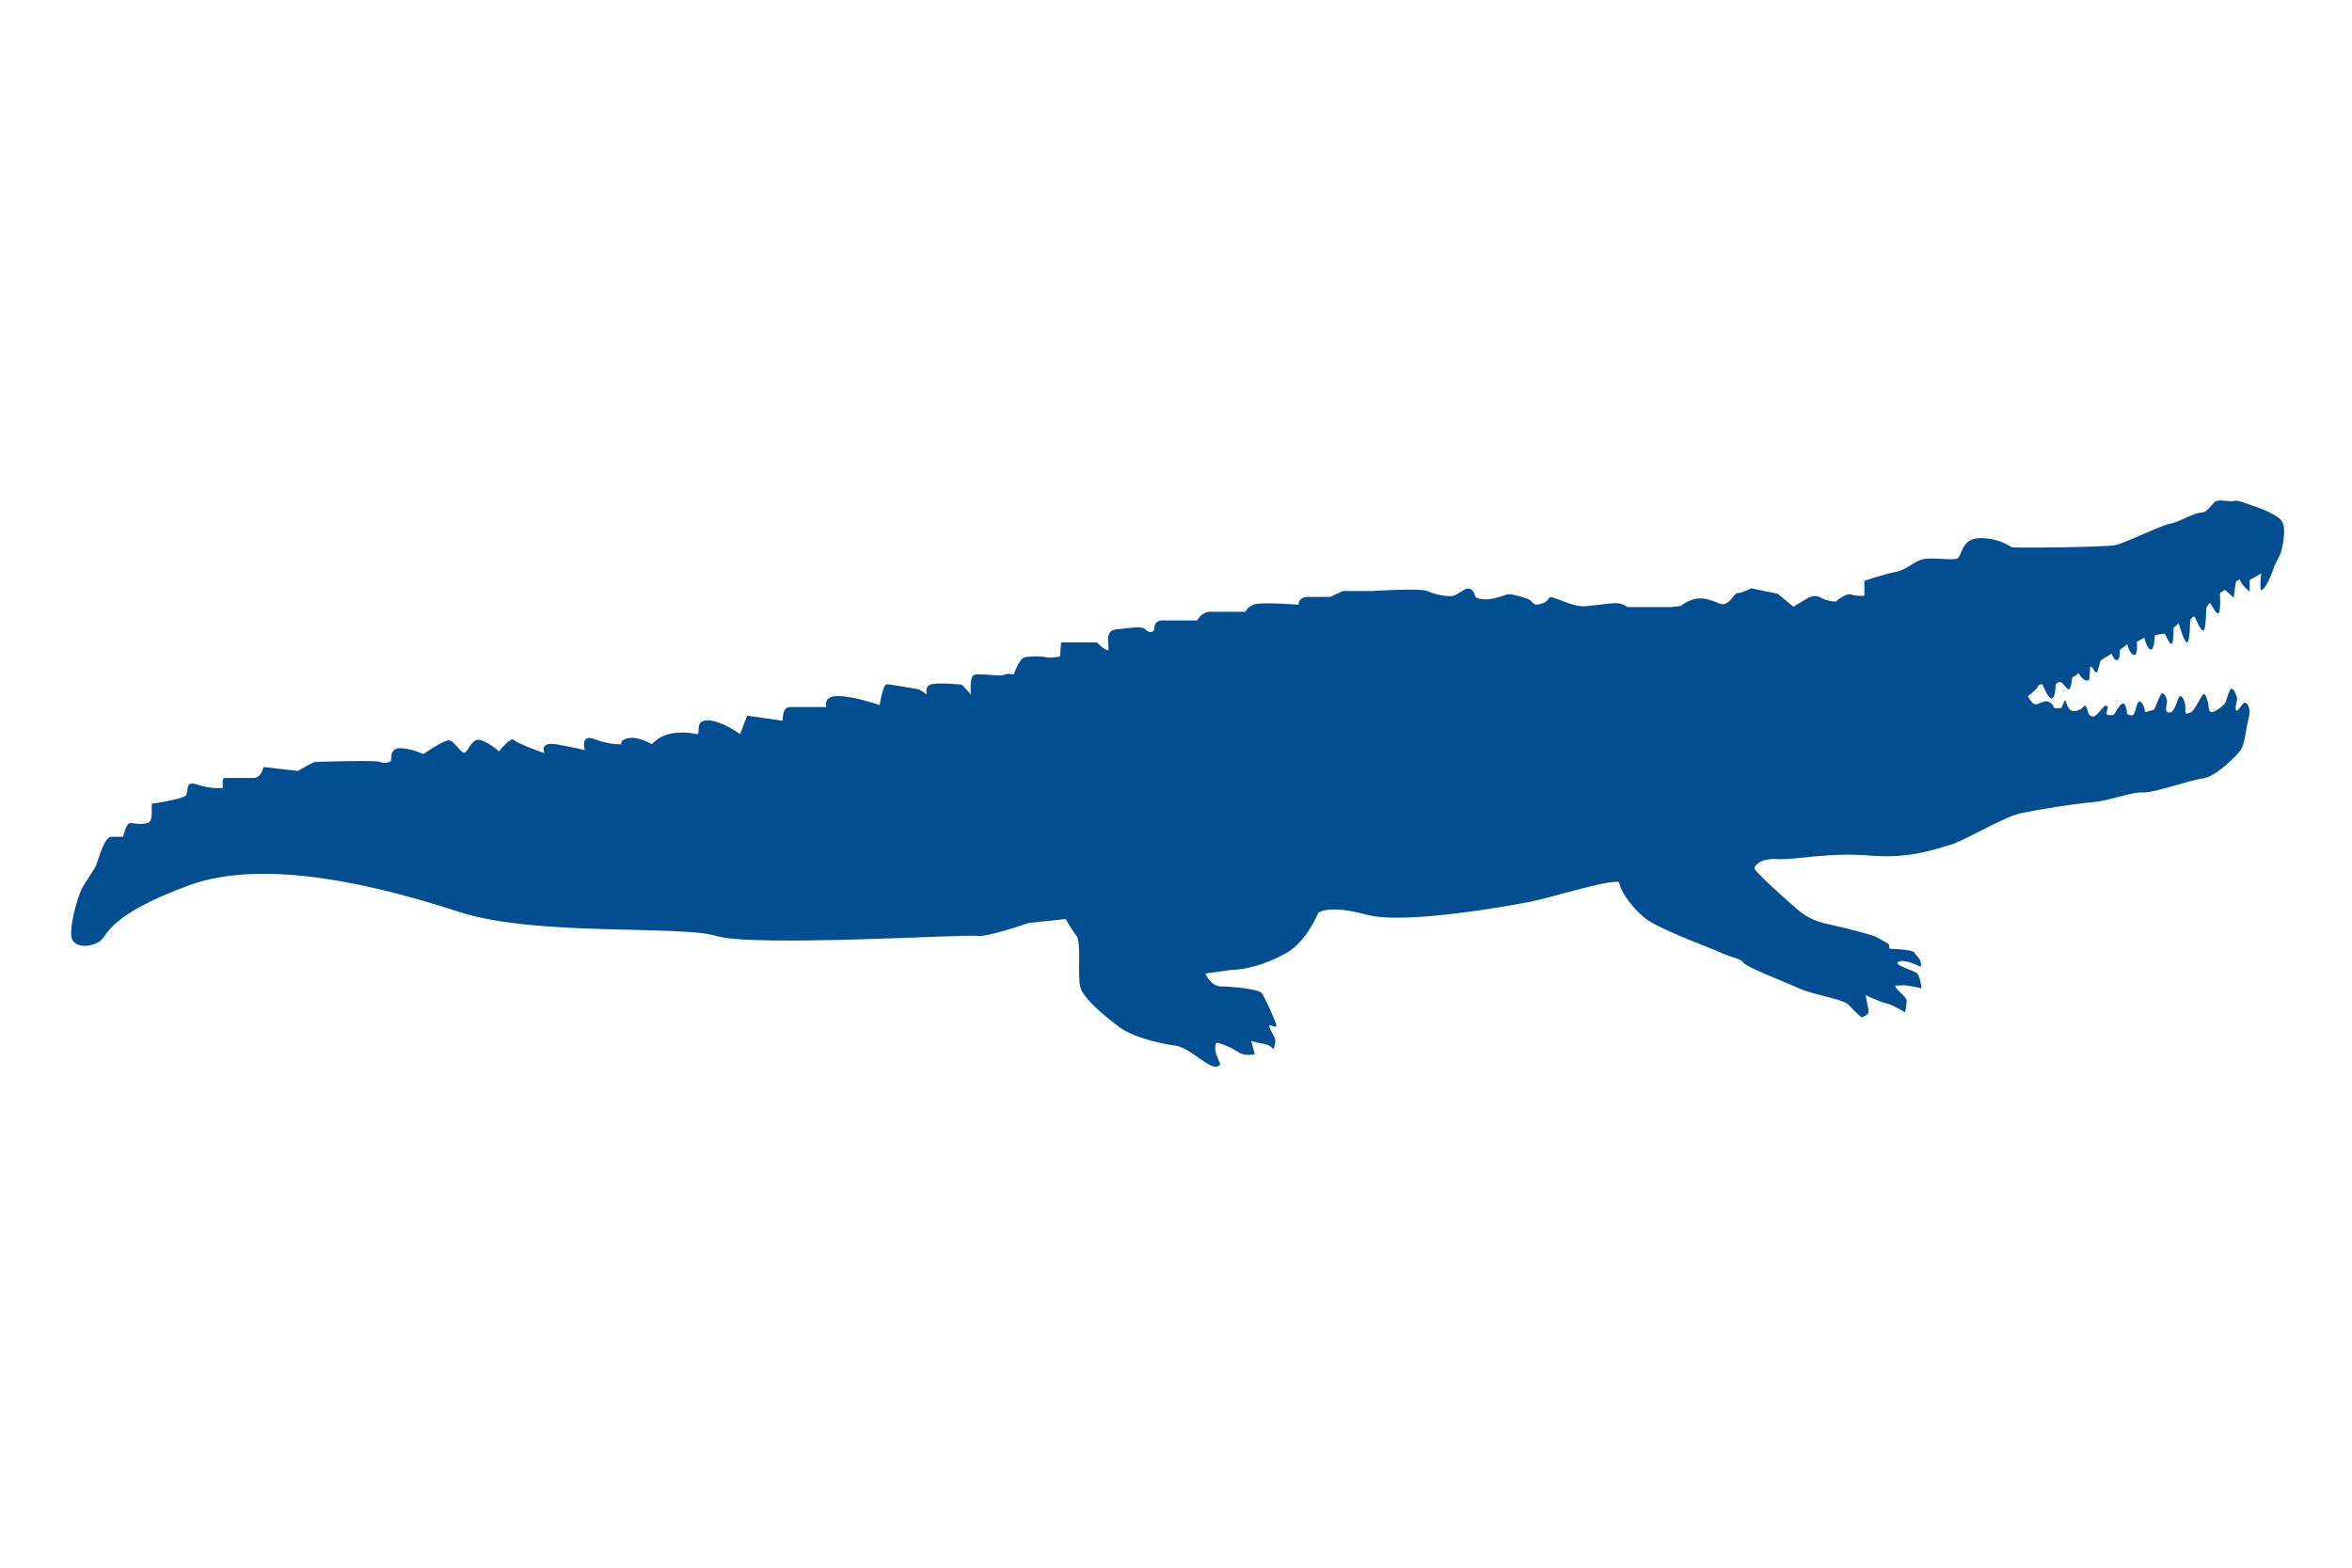
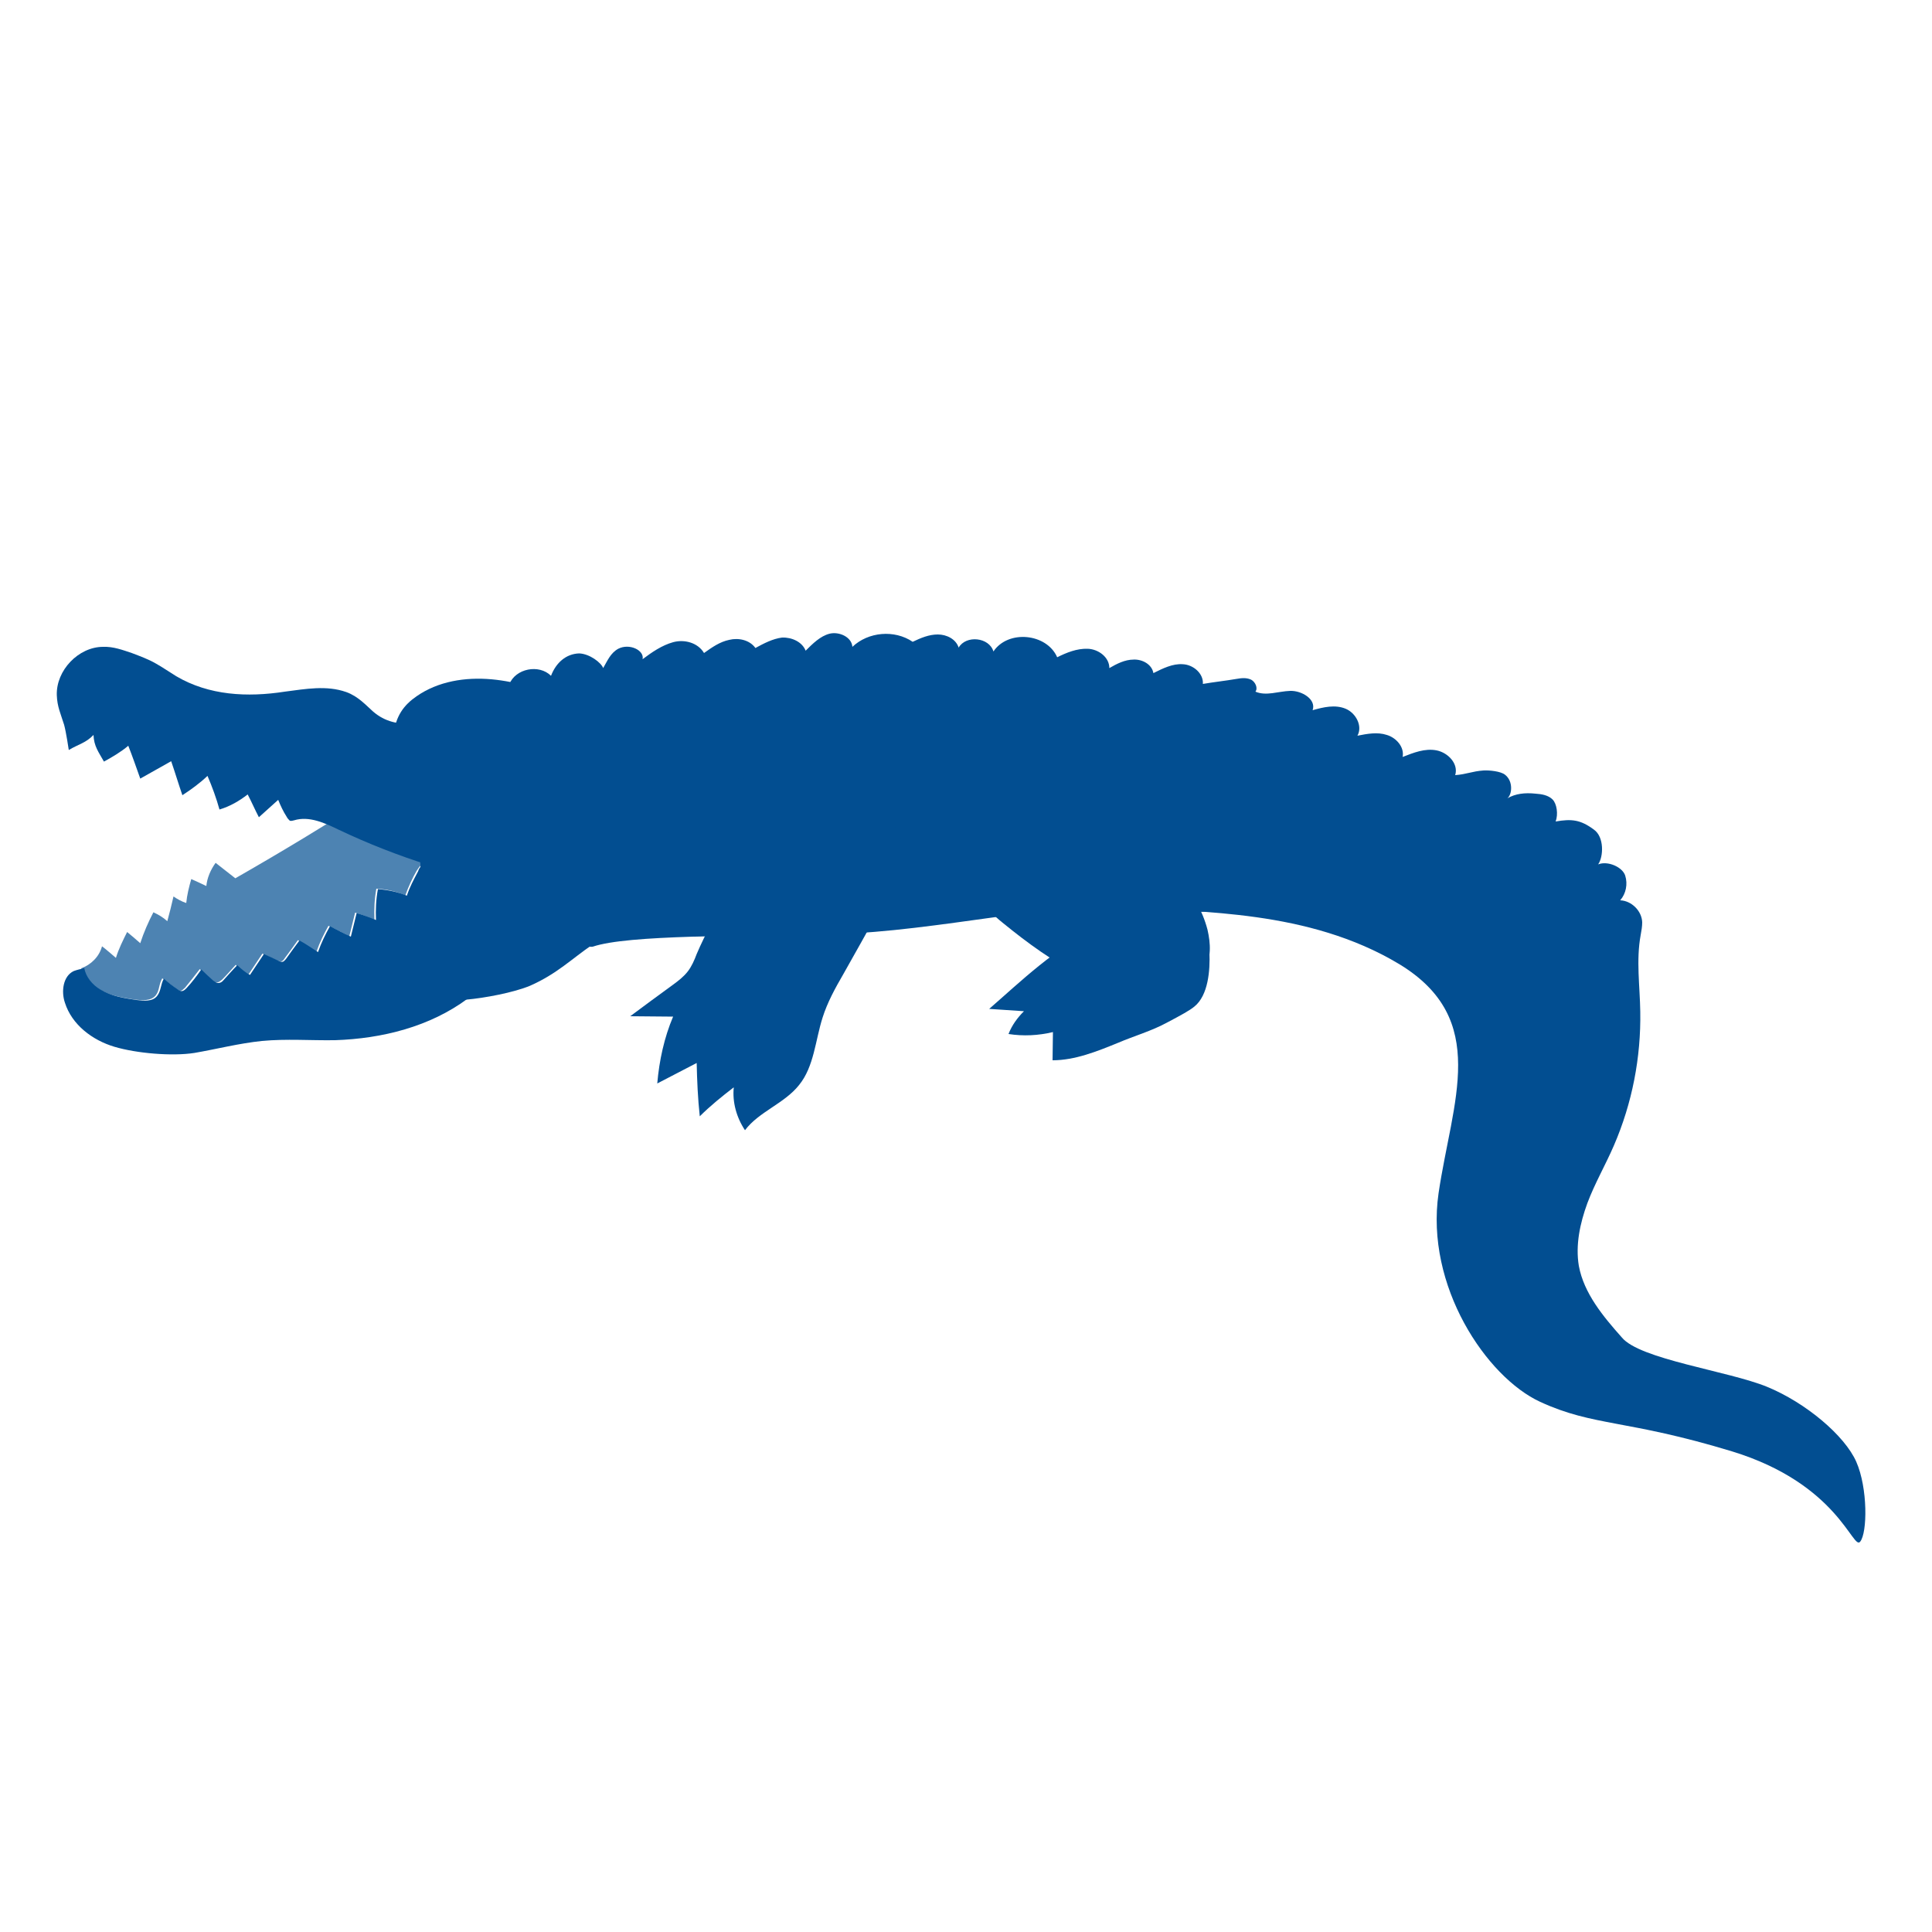
- <svg xmlns="http://www.w3.org/2000/svg" version="1.1" id="Layer_1" x="0px" y="0px" viewBox="0 0 600 400" style="enable-background:new 0 0 600 400;" xml:space="preserve">
+ <svg xmlns="http://www.w3.org/2000/svg" version="1.1" id="Layer_1" x="0px" y="0px" viewBox="0 0 500 500" style="enable-background:new 0 0 500 500;" xml:space="preserve">
  <style type="text/css">
	.st0{fill:#024E91;}
+ 	.st1{opacity:0.7;}
</style>
-   <path class="st0" d="M271.9,234.5l-9.5,1c0,0-10.9,3.8-13.2,3.3c-2.3-0.5-57.4,2.9-66.5,0c-9.1-2.8-46.1,0.2-65.5-6.1  s-49.1-14.1-69-6.8c-19.9,7.3-20.7,12.4-22.4,14c-1.8,1.6-6,2.2-7.3,0c-1.3-2.2,1.3-11,2.3-13c1-2,3.3-5,3.8-6.3  c0.5-1.3,2-7.1,3.8-7.1c1.8,0,3,0,3,0s0.8-3.5,1.8-3.5c1,0,2.5,0.5,4.4,0c1.9-0.5,0.6-5,1.4-5c0.8,0,6.5-1,8.1-1.8  c1.5-0.8-0.5-4.3,3.3-3c3.8,1.3,6.5,0.8,6.5,0.8s-0.5-2.5,0.5-2.5c1,0,5.3,0,7.3,0c2,0,2.5-2.8,2.5-2.8l8.8,1c0,0,3.8-2.3,4.5-2.3  s15.4-0.5,16.4,0c1,0.5,2.5,0.1,2.8-0.2c0.3-0.3-0.5-3.3,2.3-3.3c2.8,0,6,1.5,6,1.5s5-3.5,6.5-3.5s3.3,4,4.3,3c1-1,1.8-3.8,4-3  c2.3,0.8,4.5,2.8,4.5,2.8s3-3.8,3.8-2.9c0.8,0.9,7.8,3.4,7.8,3.4s-1.5-3,3-2.3c4.5,0.8,7.3,1.5,7.3,1.5s-1.3-4.3,2.5-2.8  c3.8,1.5,6.8,1.3,6.8,1.3s-0.5-1.2,2-1.6c2.5-0.4,5.8,1.6,5.8,1.6s1.5-1.9,4.3-2.6c2.8-0.7,5.8-0.3,7.1,0c1.3,0.3-0.8-3.5,2.8-3.5  c3.5,0,8.3,3.5,8.3,3.5l1.8-4.7l9.1,1.3c0,0-0.3-3.5,1.8-3.5c2,0,9.3,0,9.3,0s-1-2.8,3-2.8c4,0,10.6,2.3,10.6,2.3s0.8-5.3,1.8-5.3  c1,0,8.3,1.3,8.3,1.3l2,1.3c0,0-0.8-1.8,0.8-2.5s8.1,0,8.1,0l2.3,2.5c0,0-0.5-4.5,0.8-5c1.3-0.5,6.8,0.5,7.6,0  c0.8-0.5,2.5-0.1,2.5-0.1s1.4-4.1,2.8-4.4c1.4-0.3,4.5-0.3,5.5,0c1,0.3,3.5-0.2,3.5-0.2l0.3-3.6h9.1c0,0,2,2,2.8,2s-1.3-5,2-5.3  c3.3-0.3,6.8-1,7.6,0c0.8,1,2.3,1,2.3-0.5c0-1.5,1.5-1.8,1.5-1.8h9.4c0,0,1.2-2.2,3.2-2.2c2,0,9.1,0,9.1,0s0.3-1,2-1.8  s11.6,0,11.6,0s-0.3-2,2.5-2s5.5,0,5.5,0l3.3-1.5h7.6c0,0,12.1-0.8,13.9,0c1.8,0.8,4,1.3,6,1.3c2,0,3.8-2.9,5.3-1.6s0,2.1,2.8,2.4  c2.8,0.3,5.8-1.3,6.8-1.3c1,0,4.5,1,5.3,1.5c0.8,0.5,0.8,1.8,3.3,0.8c2.5-1,0.5-2.3,3.8-1c3.3,1.3,5,1.8,6.5,1.8  c1.5,0,6.5-0.8,8.3-0.8c1.8,0,3,1,3,1h5.8h5.3l2.5-0.3c0,0,2.8-2.5,6.3-1.8c3.5,0.8,4,2,5.5,1c1.5-1,1.8-2.5,2.8-2.5  s3.3-1.2,3.3-1.2l6.8,1.4l4,3.3c0,0,1.3-0.8,2.5-1.5c1.3-0.8,2.8-1.8,4.5-0.8c1.8,1,3.8,1,3.8,1s2.5-2.3,4-1.8s3.3,0.3,3.3,0.3v-3.8  c0,0,5.3-1.8,8.1-2.3c2.8-0.5,4.8-3,7.3-3.3c2.5-0.3,6.5,0.3,8.1,0c1.5-0.3,1-5.3,6-5.3c5,0,7.3,2,8.1,2.3c0.8,0.3,23.9,0,26.4-0.5  c2.5-0.5,12.1-5.3,14.1-5.5c2-0.3,6-2.8,7.8-2.8c1.8,0,3-2.8,4-3c1-0.3,3.8,0.3,4.5,0c0.8-0.3,3.3,0.8,4,1c0.8,0.3,5.8,1.8,7.8,3.8  c2,2,0,8.6,0,8.6l-1.5,3c0,0-2.1,6.5-3.6,6.4c-0.2-3.2,0.2-4.3,0.2-4.3l-3,1.7v3c0,0-2.5-2.1-2.5-3.2l-1,0.6l-0.6,4.1l-2.2-2  l-1.3,0.8c0,0,0.3,4.9-0.4,5.2s-1.8-2.7-2.2-2.6c-0.4,0.1-0.9,1.4-0.9,1.4s0,5.8-0.8,5.6c-0.9-0.2-1.9-3.6-2.3-3.6c-0.4,0-1,1-1,1  s0,5.6-0.8,5.6s-2.1-4.9-2.1-4.9l-1.3,1.2c0,0,0,3.8-0.5,4.1c-0.5,0.3-1.5-2.2-1.7-2.5c-0.2-0.3-2.6,0.3-2.6,0.3s-0.1,3.9-1.1,3.6  c-1-0.3-1.6-3-1.6-3l-1.9,1.1c0,0,0.4,3.6-0.8,3.3c-1.1-0.3-1.6-2.7-1.6-2.7l-1.9,1.4c0,0,0.1,2.5-0.7,2.6c-0.8,0.2-1.4-1.6-1.4-1.6  l-1.7,1c0,0-1.2,0.7-1.2,0.9s-0.8,2.8-0.8,2.8s-0.3,0.4-1-0.8c-0.8-1.1-0.8-0.4-0.8-0.4l-0.2,3c0,0-0.9,1.5-2.8-1.6  c-0.6,0.9-1.6,0.9-1.6,1.3c0,0.5-0.3,2.8-0.8,2.9c-0.5,0.1-1.4-1.5-2-1.8c-0.6-0.3-1.4,0.4-1.4,0.7c0,0.3-0.1,3.6-1.1,3.4  c-1-0.2-2.2-3.5-2.2-3.5s-0.9-0.4-1.3,0.6c-0.4,0.9-2.5,2.3-2.5,2.3s1.1,2.1,1.9,2.1s1.3-0.4,2.3-0.7c0.9-0.3,2.1,0.5,2.3,1.2  c0.2,0.8,1.2,0.4,1.7,0.5c0.5,0.1,0.9-1.4,1.2-1.9c0.3-0.5,0.6,1.8,1.5,2.4c0.9,0.6,2.8-0.1,3.3-0.9c0.5-0.9,1,0.6,1.2,1.5  c0.2,0.9,1.2,1.2,1.7,0.9c0.5-0.3,2.5-2.6,2.5-2.6s0.8-0.2,0.8,0.4c0,0.6-0.7,1.8,0,1.9c0.7,0.1,1.5,0.2,1.8-0.4  c0.3-0.6,1.5-2.7,2.2-2.5c0.7,0.2,0.9,2.2,0.9,2.5c0,0.3,1.2,0.8,1.7,0.3c0.5-0.5,0.8-4,1.8-3.2s1.1,2.6,1.1,2.6s2-0.4,2.3-0.7  c0.3-0.3,1.4-3.5,1.9-4c0.5-0.5,1.3,0.8,1.4,1.8c0.1,1-0.9,3.1,0.7,3c1.5-0.1,2-4.2,2.7-4.2s1.4,1.9,1.3,3.4  c-0.1,1.5,0.3,1.1,1.3,0.8s2.7-4.3,3.3-4.7c0.6-0.4,1.3,2.5,1.3,2.8c0,0.3,0,1.9,0.9,1.8c0.8-0.1,3.1-1.7,3.4-2.4s1-3.6,1.6-3.6  c0.6,0,1.4,2.1,1.4,2.6s-0.7,2.6-0.2,3c0.5,0.4,1.4-2,2.2-2c0.8,0,1.1,1.5,1.2,2c0.1,0.5-0.6,3.6-0.7,3.9c-0.1,0.3-0.6,4.8-1.6,6.2  c-1,1.4-6.3,6.8-9.6,7.2c-3.3,0.4-12.6,3.8-15.4,3.6c-2.8-0.2-8.2,2.1-12.9,2.5c-4.7,0.4-14,1.9-18.2,2.8  c-4.3,0.9-15.1,7.4-18.1,8.1c-3,0.8-9.9,3.6-20.4,2.7c-10.5-0.9-19.5,1.2-23.5,0.9c-4.1-0.3-6,1.5-5.9,2.4c0.1,0.9,8.4,8.3,11,10.5  c2.5,2.2,5.2,3.2,8.6,3.9c3.4,0.7,10.3,2.5,11.3,3c1,0.6,2.9,1.5,3.3,1.9s-0.2,1.2,0.5,1.2c0.7,0,5.6,0.2,6,0.9  c0.5,0.8,1.1,1.1,1.5,2s0.3,1.7,0,1.6c-0.3-0.1-3.9-2-5.5-1.2c-1.6,0.8,4.1,2.2,4.8,3c0.8,0.9,1.1,3.8,1.1,3.8s-3.5-0.9-4.9-0.8  c-1.4,0.2-2.3-0.3-1.5,0.8c0.8,1,2.6,2.3,2.6,3.2c0,0.9-0.4,2.9-0.4,2.9s-3.5-2.1-4.8-2.3c-1.3-0.2-5.3-2.1-5.3-2.1s0.8,3.6,0.8,4.3  c0,0.8-1.8,1.4-1.8,1.4s-1.7-1.4-3.2-3.1s-8.4-2.4-12.7-4.3c-4.3-1.9-13.4-5.4-14.3-6.6c-0.9-1.2-2.4-1-5.9-2.6  c-3.5-1.6-16.2-6.1-19.5-9c-3.3-2.8-6.1-7-6.2-8.7c-0.1-1.7-18.8,4.1-22.3,4.7c-3.5,0.7-32.2,6.1-42.1,3.4  c-9.9-2.7-12.4-0.5-12.4-0.5s-2.9,7.3-8.2,10.3c-5.6,3.1-10.5,4.2-14.1,4.3l-6.5,0.9c0,0,1.3,3.3,4.1,3.3c2.7,0,9.6,0.7,10.3,1.7  c0.7,1,3.7,7.5,3.7,8.2c0,0.8-0.9,0.1-1.6,0c-0.8-0.1,1.1,2.8,1.3,3.6c0.2,0.8-0.4,2.5-0.4,2.5s-0.9-1.1-2.7-1.4  c-1.9-0.3-3-0.7-3-0.7l0.9,3.4c0,0-2.7,0.6-4.3-0.6c-1.6-1.1-4.3-2.2-5.2-2.3c-0.9-0.1-0.6,2.2-0.3,3c0.3,0.8,1,2.4,1,2.4  s-0.5,1.5-3.1,0s-5.8-4.4-8.3-4.7c-2.5-0.3-10.4-1.8-14.3-4.7c-3.9-2.9-9.3-7.4-10-10.2c-0.8-2.8,0.3-10.7-0.9-13  C273,236.7,271.9,234.5,271.9,234.5z" />
+   <g>
+     <g>
+       <path class="st0" d="M131.8,177.1c1.6-4.1,7.7-5.3,10.8-2.2c1.3-3.4,3.9-5.7,7.3-5.8c2.7,0.1,5.7,2.4,6.2,3.8    c1.1-1.9,1.9-3.9,3.9-5c2.9-1.5,6.8,0.4,6.3,2.7c2.4-1.8,5-3.6,7.9-4.4s6.4,0.1,8,2.8c2.1-1.5,4.1-2.9,6.5-3.4    c2.4-0.6,5.3,0,6.8,2.1c2.2-1.2,4.5-2.4,6.9-2.7c2.5-0.1,5.2,1.1,6.1,3.4c1.8-1.8,3.8-3.8,6.2-4.4c2.4-0.6,5.7,0.8,5.9,3.4    c4.1-3.9,10.9-4.5,15.6-1.3c2.1-1,4.2-1.9,6.5-1.9s4.7,1.2,5.4,3.4c1.9-3.3,7.9-2.7,9,1c3.8-5.7,13.8-4.7,16.5,1.5    c2.4-1.2,5.1-2.3,7.9-2.2c2.8,0.1,5.6,2.2,5.6,5c1.9-1.1,4-2.2,6.3-2.2c2.2-0.1,4.7,1.2,5.1,3.5c2.4-1.2,5-2.5,7.6-2.3    c2.7,0.1,5.4,2.4,5.2,5.1c2.9-0.5,5.8-0.8,8.7-1.3c1.2-0.2,2.5-0.4,3.8,0.2c1.1,0.6,1.8,2.2,1.1,3.1c2.8,1.2,5.9-0.1,9-0.2    c3-0.1,6.8,2.2,5.8,5c2.8-0.8,5.8-1.5,8.5-0.4s4.5,4.5,3.1,7c2.5-0.5,5.2-1,7.6-0.2c2.4,0.7,4.6,3.1,4.1,5.7    c2.8-1.1,5.8-2.3,8.8-1.7c3,0.6,5.7,3.5,4.8,6.4c2.9-0.2,4.4-1,7.3-1.2c1.5-0.1,4.5,0.2,5.6,1.1c2.2,1.7,1.8,5.2,0.6,6.1    c2.1-1.2,4.5-1.5,7.3-1.2c1.6,0.1,3.3,0.4,4.4,1.5c1.1,1.1,1.5,3.8,0.8,5.7c4.1-0.7,6.4-0.5,9.9,2.1c2.7,1.9,2.5,7,1.1,9    c2.5-1,6.3,0.7,7,2.9c0.7,2.2,0.2,4.7-1.3,6.4c2.9,0.1,5.6,2.7,5.7,5.7c0,1.1-0.2,2.2-0.4,3.3c-1.2,6.5-0.2,13.2-0.1,19.8    c0.2,11.9-2.1,23.7-6.8,34.6c-2.2,5.1-5,9.9-6.9,15c-1.9,5.2-3.1,10.8-2.2,16.2c1.3,7.1,6.3,13.1,11.1,18.5    c4.6,5.7,27.6,8.7,37.6,12.8c10,4.1,20.1,12.6,23.1,19.4s2.9,18.4,1,20.7c-1.9,2.3-5.7-15-33.2-23.4c-27.3-8.3-35.7-6.4-49.6-12.8    c-13.9-6.4-29.8-30-26.3-54c3.5-23.8,13.4-45-10.2-59.3c-23.6-14.2-51.8-13.2-69.5-14.8c-17.7-1.6-50.9,6.4-75.9,7    s-54.2,0.2-63.3,3.3C143.9,246.9,131.8,177.1,131.8,177.1z" />
+     </g>
+     <g>
+       <g>
+         <g class="st1">
+           <path class="st0" d="M25.6,256c2.8,1.7,6.2,2.2,9.3,2.7c1.9,0.2,4.2,0.4,5.4-1.1c1-1.2,0.8-3,1.7-4.4c1.2,0.8,2.3,1.7,3.5,2.7      c0.4,0.2,0.8,0.6,1.2,0.5c0.5,0,0.8-0.5,1.2-0.8c1.3-1.6,2.5-3.1,3.8-4.8c1.1,1,2.1,1.9,3.1,2.9c0.4,0.4,0.7,0.6,1.2,0.6      c0.6,0,1.1-0.5,1.5-0.8c1.2-1.2,2.3-2.5,3.5-3.8c1,1,2.1,1.9,3.3,2.5c1.2-1.8,2.4-3.6,3.6-5.4c1.3,0.6,2.5,1.2,3.9,1.8      c0.4,0.1,0.7,0.2,1,0.2c0.4-0.1,0.6-0.4,0.8-0.7c1.2-1.6,2.3-3.1,3.5-4.8c1.6,1,3.1,2.1,4.8,3c0.8-2.3,1.9-4.6,3.1-6.7      c1.8,0.8,3.6,1.8,5.4,2.7c0.5-2.1,1-4.1,1.5-6.1c1.7,0.5,3.4,1.1,5,1.8c-0.1-2.7,0-5.3,0.5-8c2.5,0.1,5.2,0.7,7.5,1.7      c0.8-2.2,1.8-4.4,2.9-6.3c0.4-0.6,0.7-1.1,1.2-1.5c0.5-0.2,1.1-0.1,1.7,0c3.1,0.6,6.7,1.9,9.4,0.4c0.4-0.2,0.8-0.5,1.3-0.4      c0.4,0.1,0.5,0.4,0.7,0.7c1,1.6,3,0,5.1-2.2l-31.2-16.3c-11.5,7.3-23.2,14.4-35.1,21.2c-1.7-1.3-3.4-2.7-5.1-4      c-1.3,1.8-2.2,3.9-2.4,6c-1.3-0.6-2.5-1.2-3.9-1.8c-0.6,2.1-1.1,4.1-1.3,6.2c-1.2-0.4-2.3-1-3.3-1.7c-0.5,2.2-1,4.2-1.6,6.4      c-1.1-1-2.3-1.7-3.6-2.3c-1.3,2.5-2.5,5.2-3.4,8c-1.1-1-2.2-1.9-3.4-2.9c-1.1,2.2-2.2,4.4-2.9,6.7c-1.2-1-2.4-2.1-3.6-3      c-0.7,2.7-2.9,4.8-5.4,5.7C21.8,252.7,23.5,254.8,25.6,256z" />
+         </g>
+         <g>
+           <path class="st0" d="M136.1,227l-8.5-4.5c-2.1,2.2-4,3.8-5.1,2.2c-0.2-0.2-0.4-0.6-0.7-0.7c-0.5-0.1-1,0.1-1.3,0.4      c-2.9,1.6-6.3,0.2-9.4-0.4c-0.6-0.1-1.1-0.1-1.7,0c-0.6,0.2-1,0.8-1.2,1.5c-1.1,2.1-2.2,4.1-2.9,6.3c-2.4-1-5-1.5-7.5-1.7      c-0.5,2.7-0.6,5.3-0.5,8c-1.6-0.7-3.3-1.3-5-1.8c-0.5,2.1-1,4.1-1.5,6.1c-1.8-0.8-3.6-1.8-5.4-2.7c-1.2,2.1-2.3,4.4-3.1,6.7      c-1.6-1-3.1-2.1-4.8-3c-1.2,1.6-2.3,3.1-3.5,4.8c-0.2,0.2-0.5,0.6-0.8,0.7c-0.4,0.1-0.7-0.1-1-0.2c-1.3-0.6-2.5-1.2-3.9-1.8      c-1.2,1.8-2.4,3.6-3.6,5.4c-1.2-0.6-2.3-1.6-3.3-2.5c-1.2,1.2-2.3,2.5-3.5,3.8c-0.4,0.5-0.8,0.8-1.5,0.8c-0.5,0-0.8-0.4-1.2-0.6      c-1.1-1-2.1-1.9-3.1-2.9c-1.2,1.7-2.4,3.3-3.8,4.8c-0.4,0.4-0.7,0.7-1.2,0.8c-0.5,0-0.8-0.2-1.2-0.5c-1.2-0.8-2.3-1.7-3.5-2.7      c-0.8,1.3-0.7,3.1-1.7,4.4c-1.2,1.6-3.5,1.3-5.4,1.1c-3.3-0.5-6.5-1-9.3-2.7c-2.1-1.2-3.8-3.3-4.2-5.6c-0.1,0-0.1,0-0.2,0.1      c-0.8,0.2-1.7,0.4-2.5,0.7c-2.8,1.3-3.3,5.3-2.3,8.2c1.8,5.7,7.1,9.7,12.8,11.4c5.7,1.7,14.9,2.5,20.7,1.6      c5.8-1,11.6-2.5,17.5-3.1c6.3-0.6,12.6-0.1,18.9-0.2c12.2-0.4,24.6-3.5,34.4-10.8S136.9,239.1,136.1,227z" />
+         </g>
+       </g>
+       <g>
+         <path class="st0" d="M118.9,187c-8.5-0.8-16,2.7-22.4-2.9c-1.7-1.5-3.8-3.9-6.9-5c-5.1-1.8-10.5-0.8-15.9-0.1     c-9.7,1.5-19.6,1-28.1-4c-1.8-1.1-3.5-2.3-5.3-3.3c-1.9-1.1-4.1-1.9-6.2-2.7c-2.4-0.8-4.8-1.7-7.4-1.6c-6.4,0-12.2,6.1-12,12.5     c0.1,3,1,4.8,1.9,7.7c0.5,1.8,1.2,6.5,1.2,6.5c2.5-1.5,4.4-1.8,6.4-3.9c0.1,2.9,1.3,4.4,2.7,6.9c2.2-1.2,4.4-2.5,6.3-4.1     c1.1,2.8,2.1,5.7,3.1,8.5c2.7-1.5,5.3-3,8-4.5c1,2.9,1.9,5.9,2.9,8.8c2.3-1.5,4.5-3.1,6.5-5c1.2,2.8,2.3,5.8,3.1,8.7     c2.7-0.8,5.1-2.2,7.3-3.9c1,1.9,1.9,4,2.9,5.9c1.7-1.5,3.3-3,5-4.5c0.6,1.5,1.3,3,2.2,4.4c0.2,0.4,0.5,0.7,0.8,1     c0.4,0.1,0.7,0,1.1-0.1c3.9-1.2,8,0.7,11.7,2.5c15,7.1,31.1,12.2,47.4,14.9c1.3,0.2,2.8,0.4,3.8-0.5c1.1-1,1-2.7,0.7-4.1     c-1.6-9.3-4.5-18.3-8.8-26.7L118.9,187z" />
+       </g>
+       <g>
+         <path class="st0" d="M146.7,181c-6.3-2.4-12.8-4.6-19.5-5.2c-6.8-0.6-13.8,0.5-19.4,4.4c-1.6,1.1-3,2.4-4,4     c-2.1,3.3-2.2,7.4-2.3,11.4c-0.1,6.7,4.2,14.8,6.8,24.8c2.9,11.9-7.4,19.8-2.9,31.2c0.8,2.2,1.9,4.5,4,5.6c1.1,0.6,2.4,0.8,3.8,1     c2.4,0.4,5,0.7,7.5,0.5c4.6-0.4,12.2-1.8,16.5-3.6c7-3.1,10.8-7,16.1-10.6c1.9-1.3,3.9-2.7,5.6-4.2c3.5-3.4,2.1-9.1,4.2-13.4     c1.8-3.8,3.5-7.5,4.2-11.6c0.7-4.1,0.2-8.5-1.8-12L146.7,181z" />
+       </g>
+     </g>
+     <g>
+       <g>
+         <path class="st0" d="M197.6,219.8c2.1-2.1,4.5-3.9,7-5.3c7.4-4.2,29-6.2,29.8,6.9c0.2,4.4-4.7,10.4-6.8,14     c-3.1,5.6-6.3,11.3-9.4,16.8c-2.1,3.6-4.1,7.3-5.3,11.1c-1.9,5.9-2.2,12.7-6.1,17.5c-3.8,4.8-10.4,6.9-14,11.7     c-2.2-3.3-3.3-7.3-2.9-11.1c-3,2.3-6.1,4.8-8.8,7.5c-0.5-4.6-0.7-9.2-0.8-13.8c-3.4,1.8-6.8,3.5-10.2,5.3     c0.5-5.9,1.8-11.9,4.1-17.3c-3.8,0-7.4-0.1-11.1-0.1c3.6-2.7,7.3-5.4,11-8.1c1.5-1.1,2.8-2.1,3.9-3.5c1-1.3,1.7-2.9,2.3-4.5     c2.3-5.4,5.2-10.6,8.5-15.6C191.1,227.2,194.1,223.2,197.6,219.8z" />
+       </g>
+       <g>
+         <path class="st0" d="M178.4,203c8.1-1.1,16.2-2.1,24.4-1.7c8.1,0.5,16.3,2.4,23.1,7c2.4,1.7,4.6,3.6,6.1,6.2     c1.5,2.5,2.1,5.7,1.1,8.5c-0.8,2.7-3,4.6-5.1,6.4c-4.6,4-9.8,7.4-15.6,9.3c-10.3,3.3-21.4,1.2-32.1-1c-1.5-0.2-2.9-0.6-4.1-1.6     c-1.5-1.2-2.1-3.3-2.5-5.1c-1.9-9-1.6-19.1,4.1-26.3L178.4,203z" />
+       </g>
+     </g>
+     <g>
+       <g>
+         <path class="st0" d="M245,213.3c1.5-7.5,12-14.4,20.9-16.9c6.3-1.8,13.1-2.3,19.5-1c7.1,1.6,13.4,5.4,18.8,10.4     c5.3,5,9.6,10.9,13.4,17.1c1.1,1.7,2.2,3.6,2.5,5.6c0.4,2.1,0,4.4-1.6,5.7c-1.3,1.2-3.1,1.5-5,1.6c-9.2,0.8-18.5-0.5-27.7-2.2     c-5.7-1-22.1-1.6-30.1-4.7C245.4,224.7,244.1,217.5,245,213.3z" />
+       </g>
+       <g>
+         <g>
+           <path class="st0" d="M259.6,238.9c-5-4-9.2-9.1-12.1-14.8c-1.2-2.4-2.3-5-2.4-7.7c-0.1-2.7,0.8-5.6,2.9-7.3      c1.5-1.1,3.1-1.6,5-1.9c14-2.9,28.8,1.7,40.7,9.8c8.5,5.7,16.2,13.7,18.8,23.6c0.8,3.5,1.1,7.5-1,10.6      c-2.2,3.4-6.3,4.8-10.3,5.6C287.1,259,272.1,249.1,259.6,238.9z" />
+         </g>
+         <g>
+           <path class="st0" d="M283.3,240.9c-9.3,3.5-19.8,13.7-27.3,20.2c3,0.2,5.9,0.4,9,0.6c-1.7,1.7-3.1,3.6-4,5.9      c3.9,0.6,7.7,0.4,11.5-0.5c0,2.4-0.1,4.8-0.1,7.3c5.8,0,11.5-2.3,16.9-4.5c4.2-1.8,8.8-3.1,12.8-5.3c3.6-1.9,5.8-3.1,7-4.1      c3.6-2.9,4.1-9.4,3.9-14c-0.1-2.2-0.5-4.6-2.2-5.9c-1.3-1.2-3.3-1.3-5.1-1.5c-6-0.4-12.1-0.4-18.1,0L283.3,240.9z" />
+         </g>
+       </g>
+     </g>
+   </g>
</svg>
